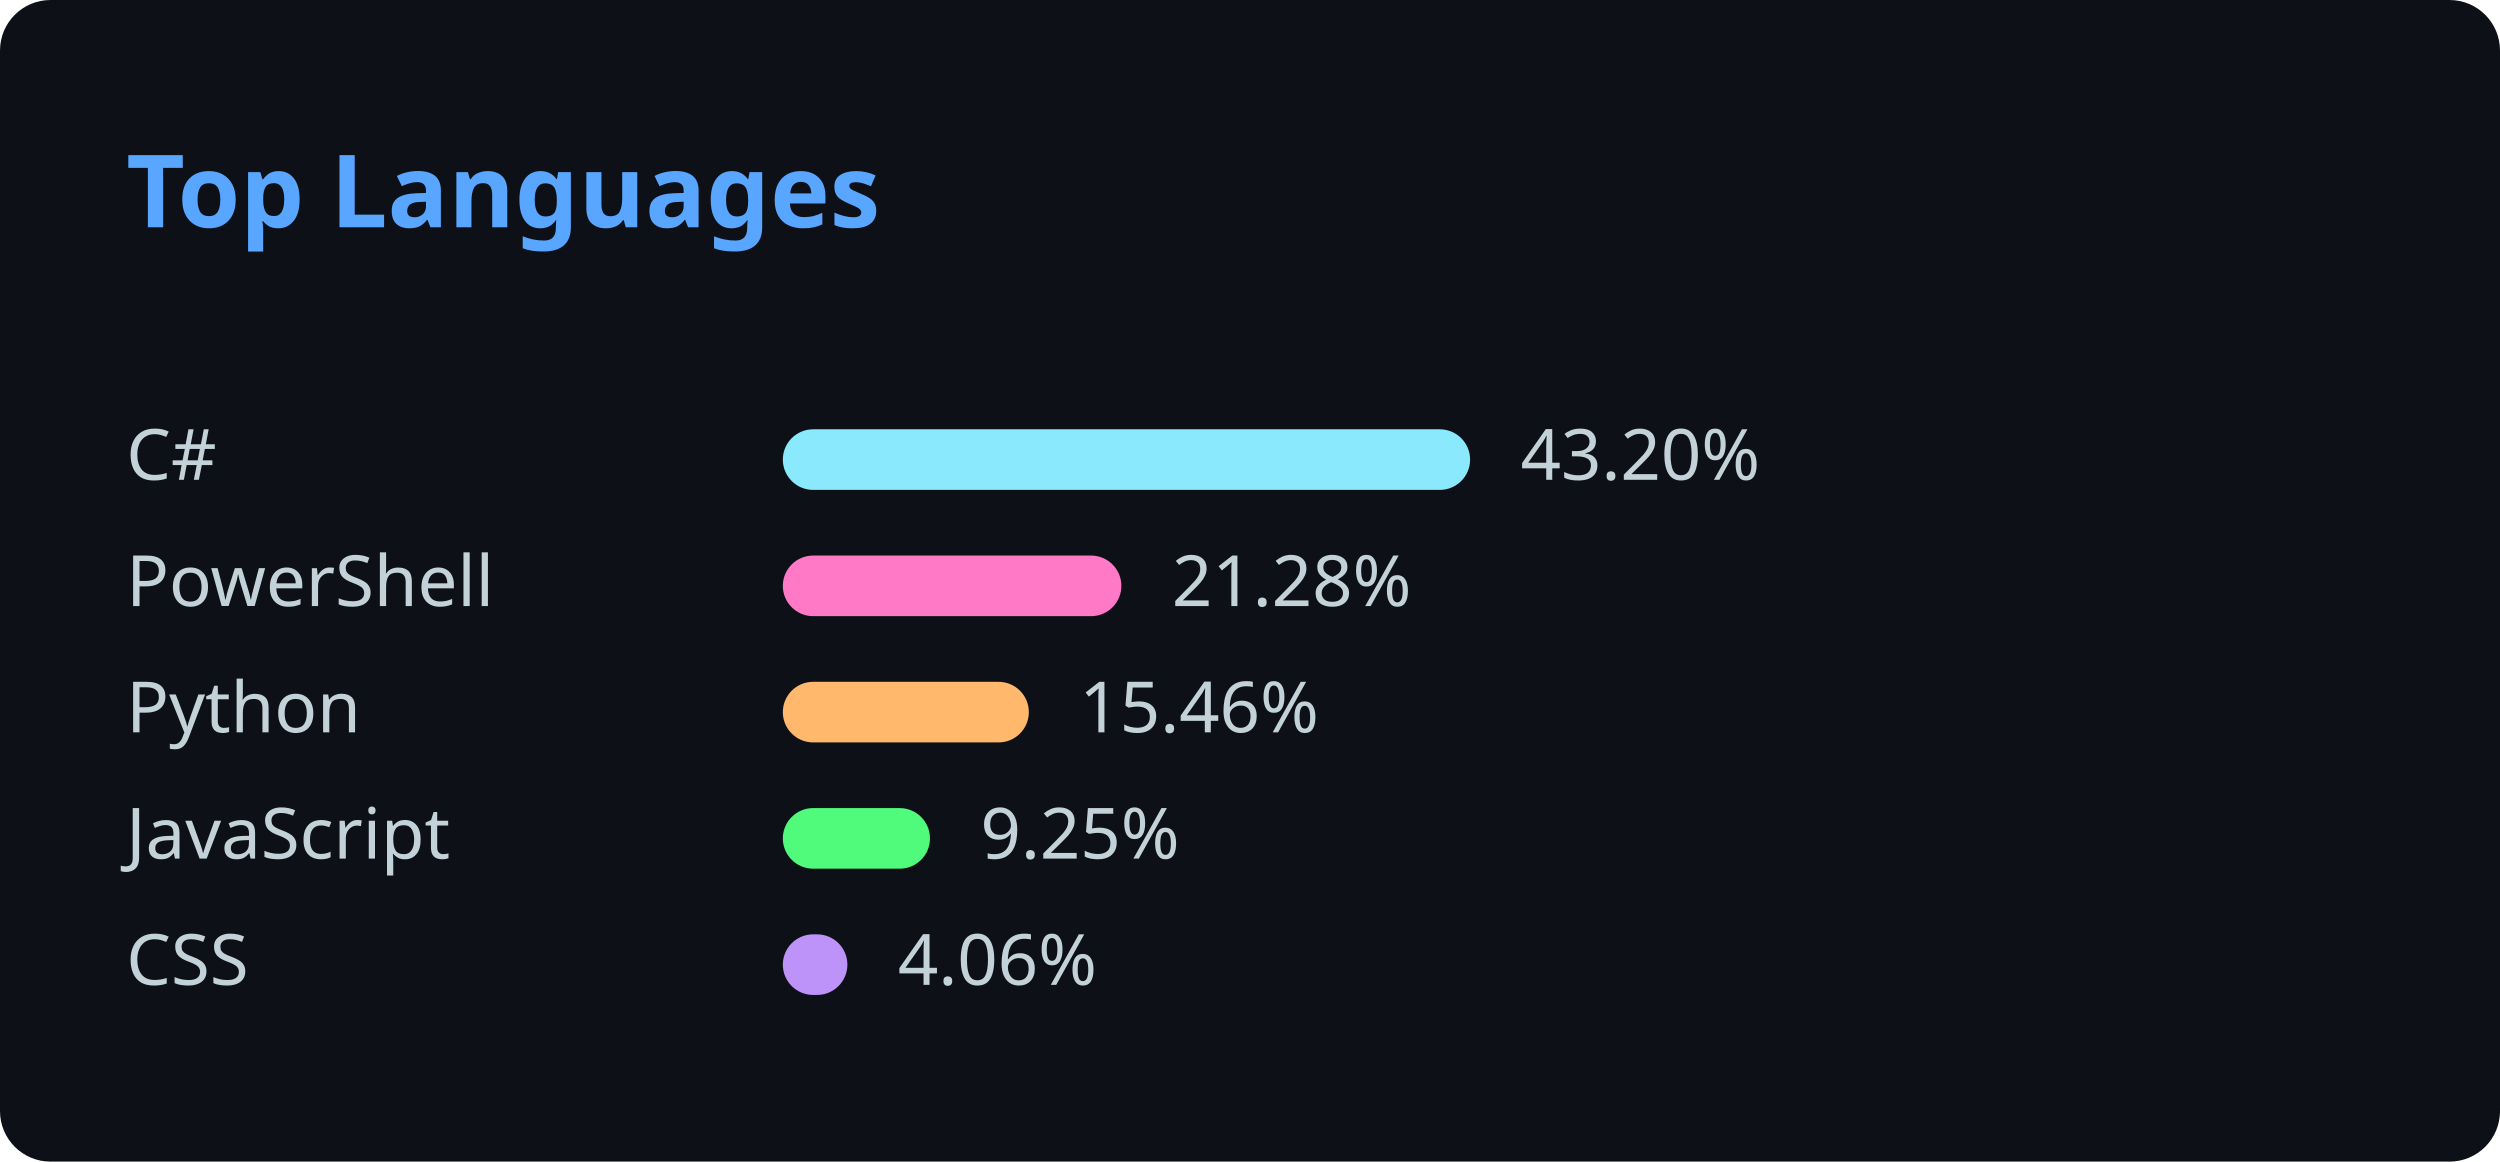
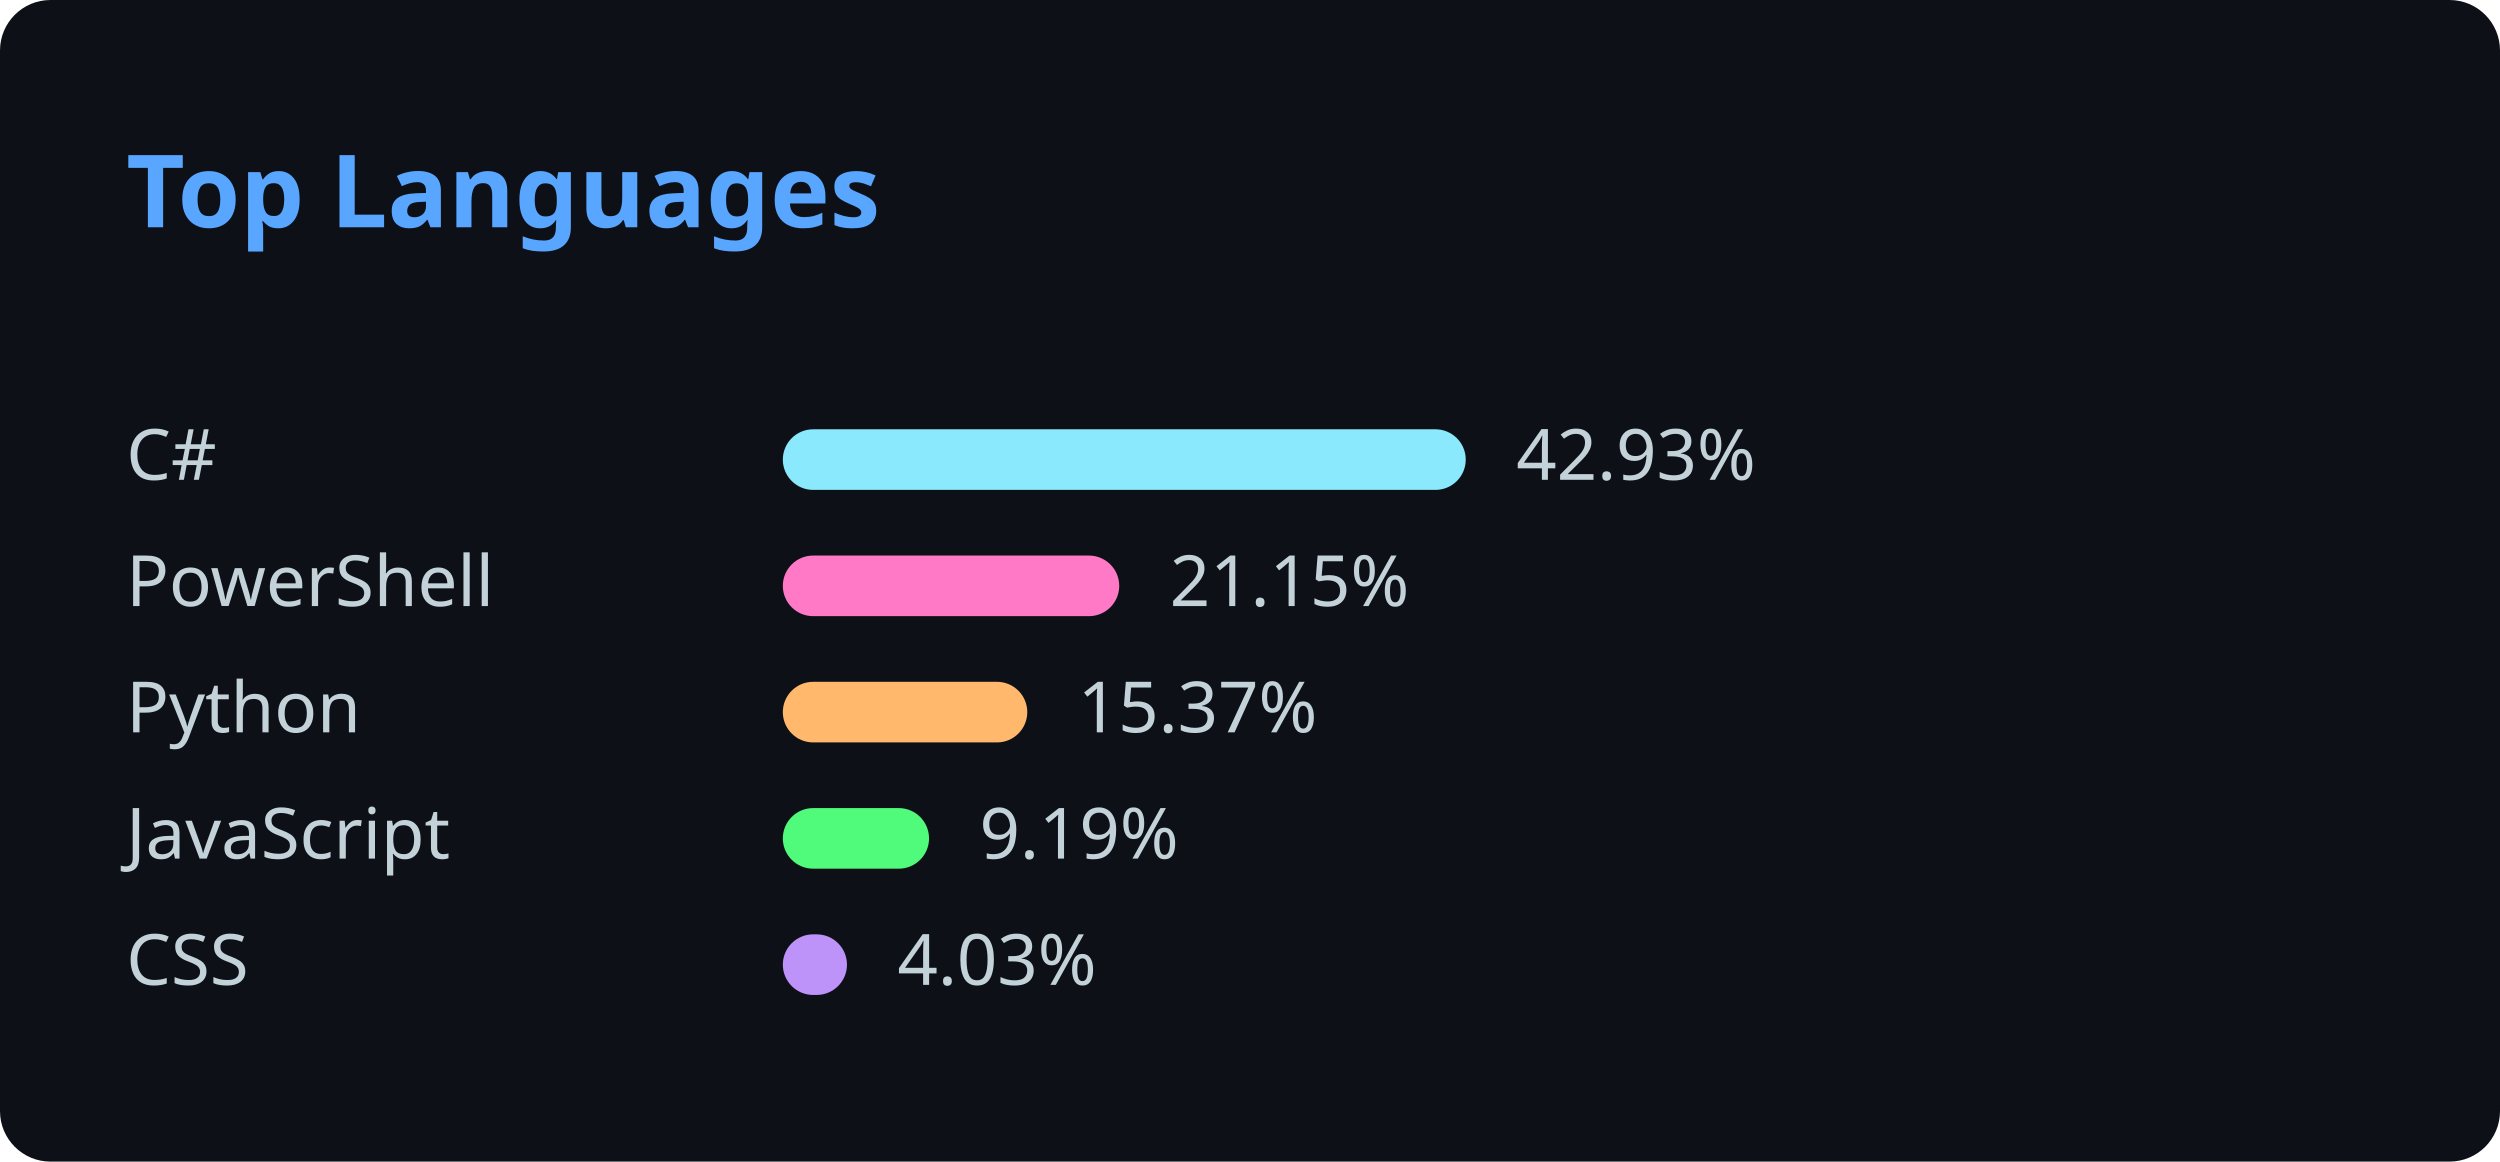
<svg xmlns="http://www.w3.org/2000/svg" width="495" height="230" viewBox="0 0 495 230">
  <rect width="495" height="230" fill="#0D1117" rx="10" ry="10" />
  <text x="25" y="45" font-family="Segoe UI,Tahoma,Geneva,Verdana,sans-serif" font-size="20" font-weight="bold" fill="#58A6FF">Top Languages</text>
  <g>
    <text x="25" y="95" font-family="Segoe UI,Tahoma,Geneva,Verdana,sans-serif" font-size="14" fill="#C3D1D9">C#</text>
-     <rect x="155" y="85" width="136.078" height="12" fill="#8be9fd" rx="6" ry="6" />
-     <text x="301.078" y="95" font-family="Segoe UI,Tahoma,Geneva,Verdana,sans-serif" font-size="14" fill="#C3D1D9">43.20%</text>
+     <rect x="155" y="85" width="135.217" height="12" fill="#8be9fd" rx="6" ry="6" />
+     <text x="300.217" y="95" font-family="Segoe UI,Tahoma,Geneva,Verdana,sans-serif" font-size="14" fill="#C3D1D9">42.93%</text>
    <text x="25" y="120" font-family="Segoe UI,Tahoma,Geneva,Verdana,sans-serif" font-size="14" fill="#C3D1D9">PowerShell</text>
-     <rect x="155" y="110" width="67.032" height="12" fill="#ff79c6" rx="6" ry="6" />
-     <text x="232.032" y="120" font-family="Segoe UI,Tahoma,Geneva,Verdana,sans-serif" font-size="14" fill="#C3D1D9">21.28%</text>
+     <rect x="155" y="110" width="66.608" height="12" fill="#ff79c6" rx="6" ry="6" />
+     <text x="231.608" y="120" font-family="Segoe UI,Tahoma,Geneva,Verdana,sans-serif" font-size="14" fill="#C3D1D9">21.15%</text>
    <text x="25" y="145" font-family="Segoe UI,Tahoma,Geneva,Verdana,sans-serif" font-size="14" fill="#C3D1D9">Python</text>
-     <rect x="155" y="135" width="48.71" height="12" fill="#ffb86c" rx="6" ry="6" />
-     <text x="213.71" y="145" font-family="Segoe UI,Tahoma,Geneva,Verdana,sans-serif" font-size="14" fill="#C3D1D9">15.46%</text>
+     <rect x="155" y="135" width="48.402" height="12" fill="#ffb86c" rx="6" ry="6" />
+     <text x="213.402" y="145" font-family="Segoe UI,Tahoma,Geneva,Verdana,sans-serif" font-size="14" fill="#C3D1D9">15.37%</text>
    <text x="25" y="170" font-family="Segoe UI,Tahoma,Geneva,Verdana,sans-serif" font-size="14" fill="#C3D1D9">JavaScript</text>
-     <rect x="155" y="160" width="29.136" height="12" fill="#50fa7b" rx="6" ry="6" />
-     <text x="194.136" y="170" font-family="Segoe UI,Tahoma,Geneva,Verdana,sans-serif" font-size="14" fill="#C3D1D9">9.25%</text>
+     <rect x="155" y="160" width="28.951" height="12" fill="#50fa7b" rx="6" ry="6" />
+     <text x="193.951" y="170" font-family="Segoe UI,Tahoma,Geneva,Verdana,sans-serif" font-size="14" fill="#C3D1D9">9.19%</text>
    <text x="25" y="195" font-family="Segoe UI,Tahoma,Geneva,Verdana,sans-serif" font-size="14" fill="#C3D1D9">CSS</text>
-     <rect x="155" y="185" width="12.782" height="12" fill="#bd93f9" rx="6" ry="6" />
-     <text x="177.782" y="195" font-family="Segoe UI,Tahoma,Geneva,Verdana,sans-serif" font-size="14" fill="#C3D1D9">4.06%</text>
+     <rect x="155" y="185" width="12.701" height="12" fill="#bd93f9" rx="6" ry="6" />
+     <text x="177.701" y="195" font-family="Segoe UI,Tahoma,Geneva,Verdana,sans-serif" font-size="14" fill="#C3D1D9">4.03%</text>
  </g>
</svg>
